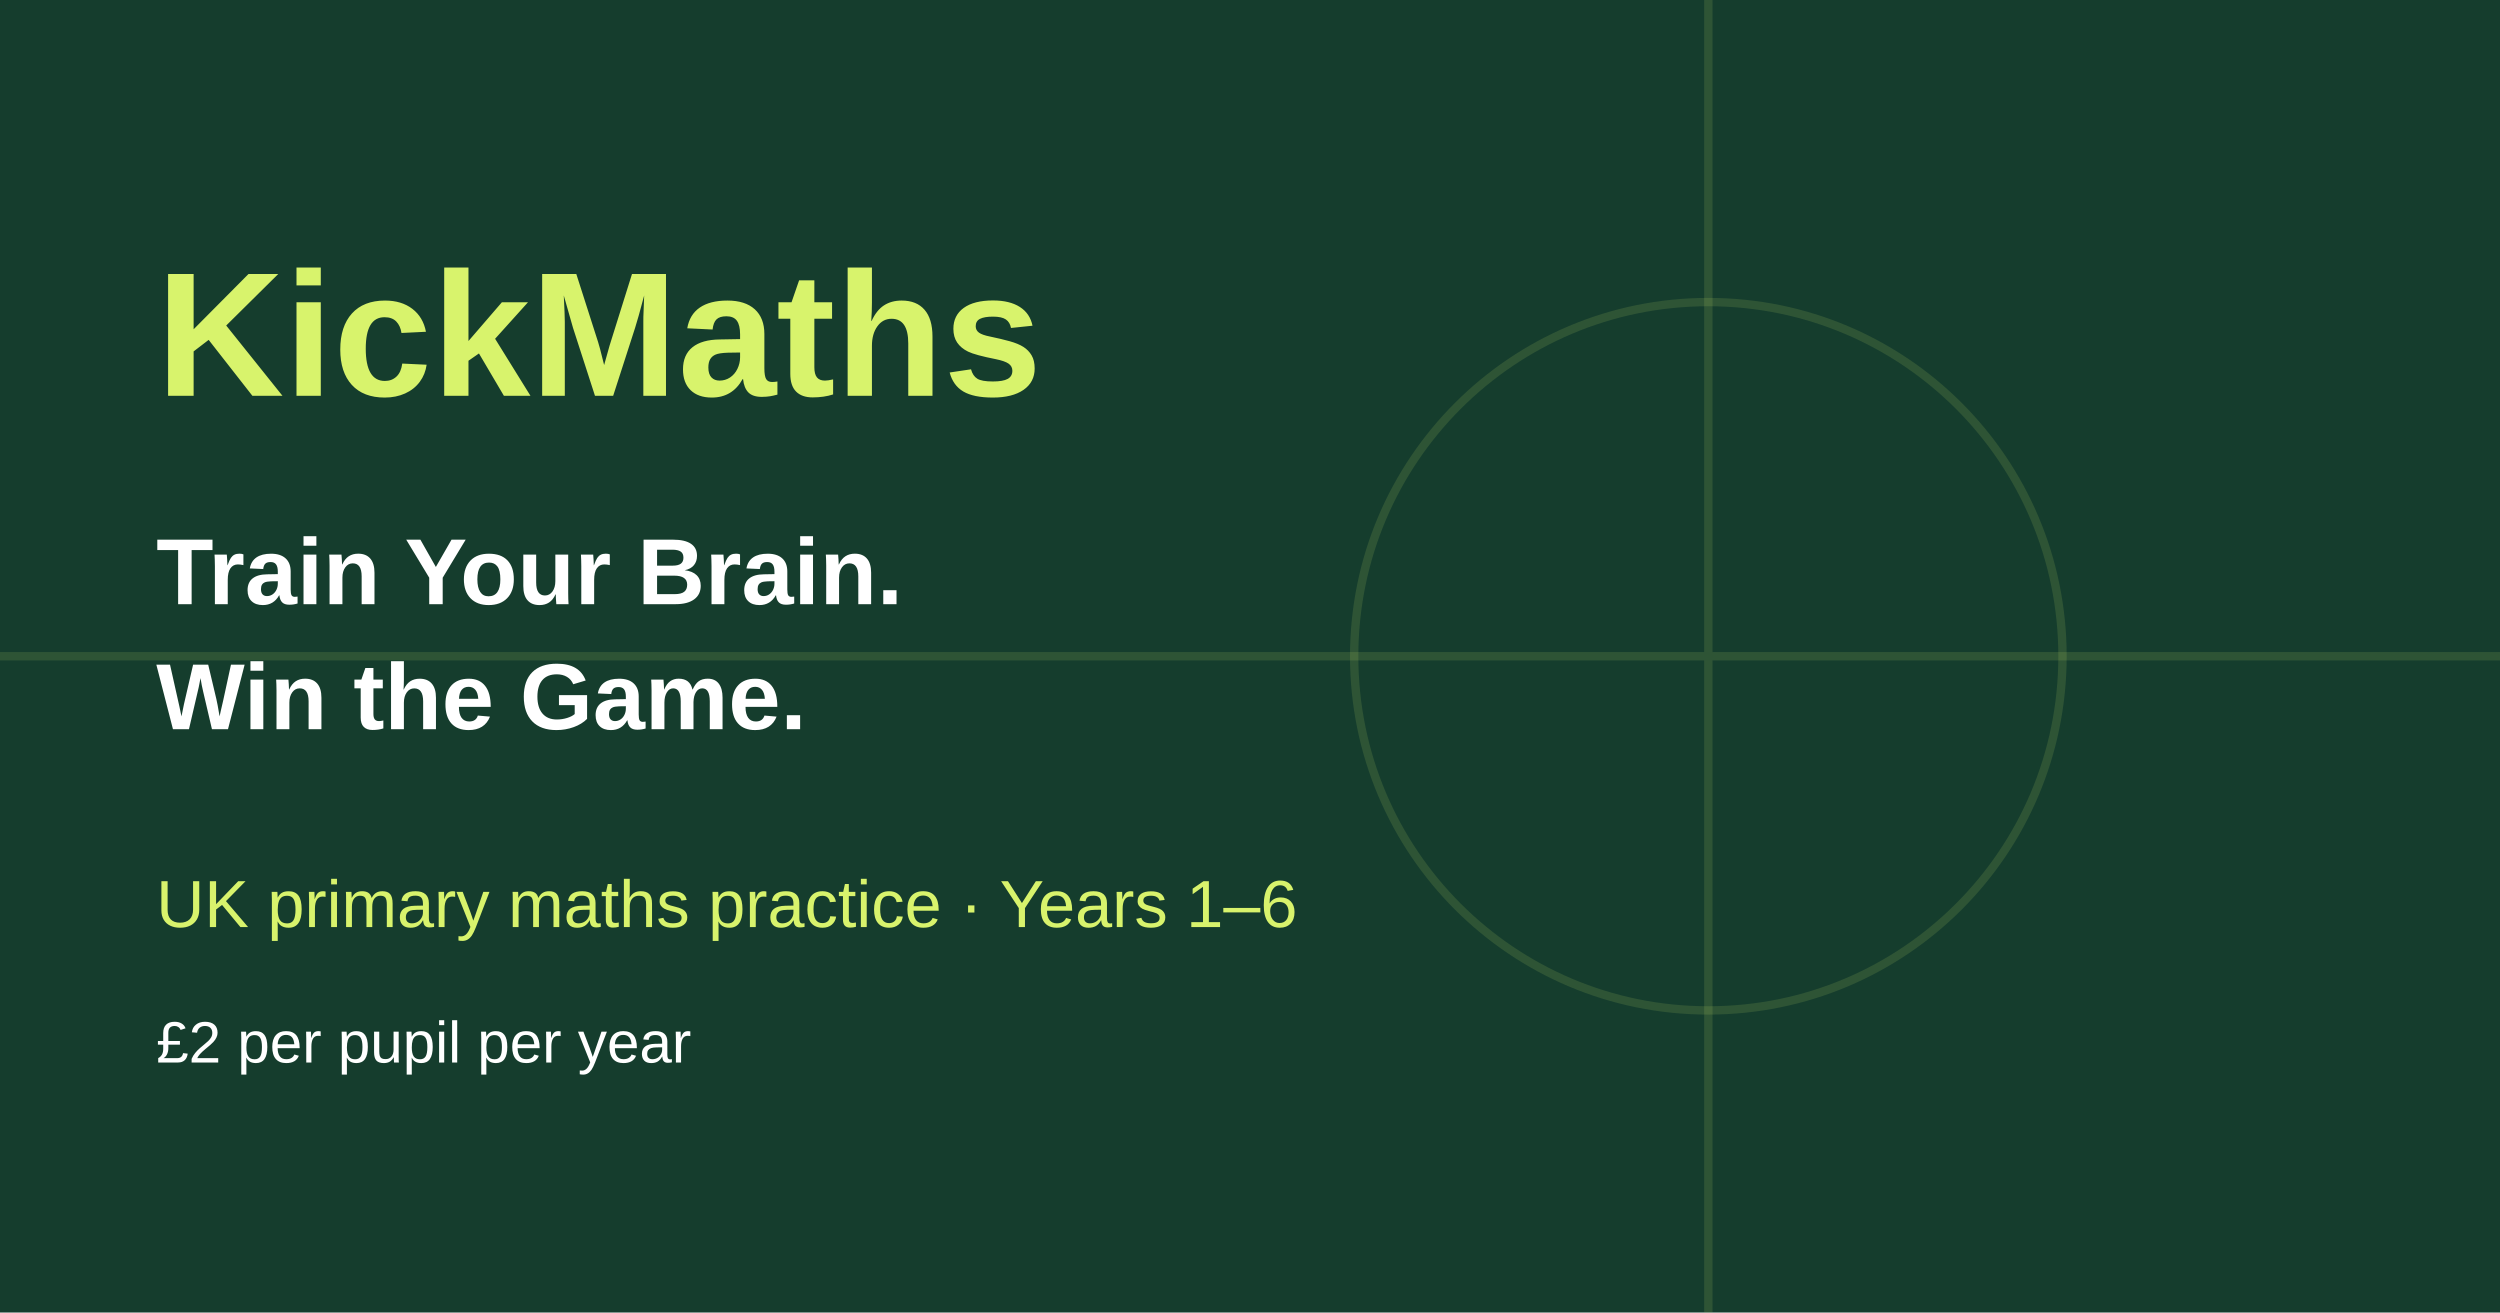
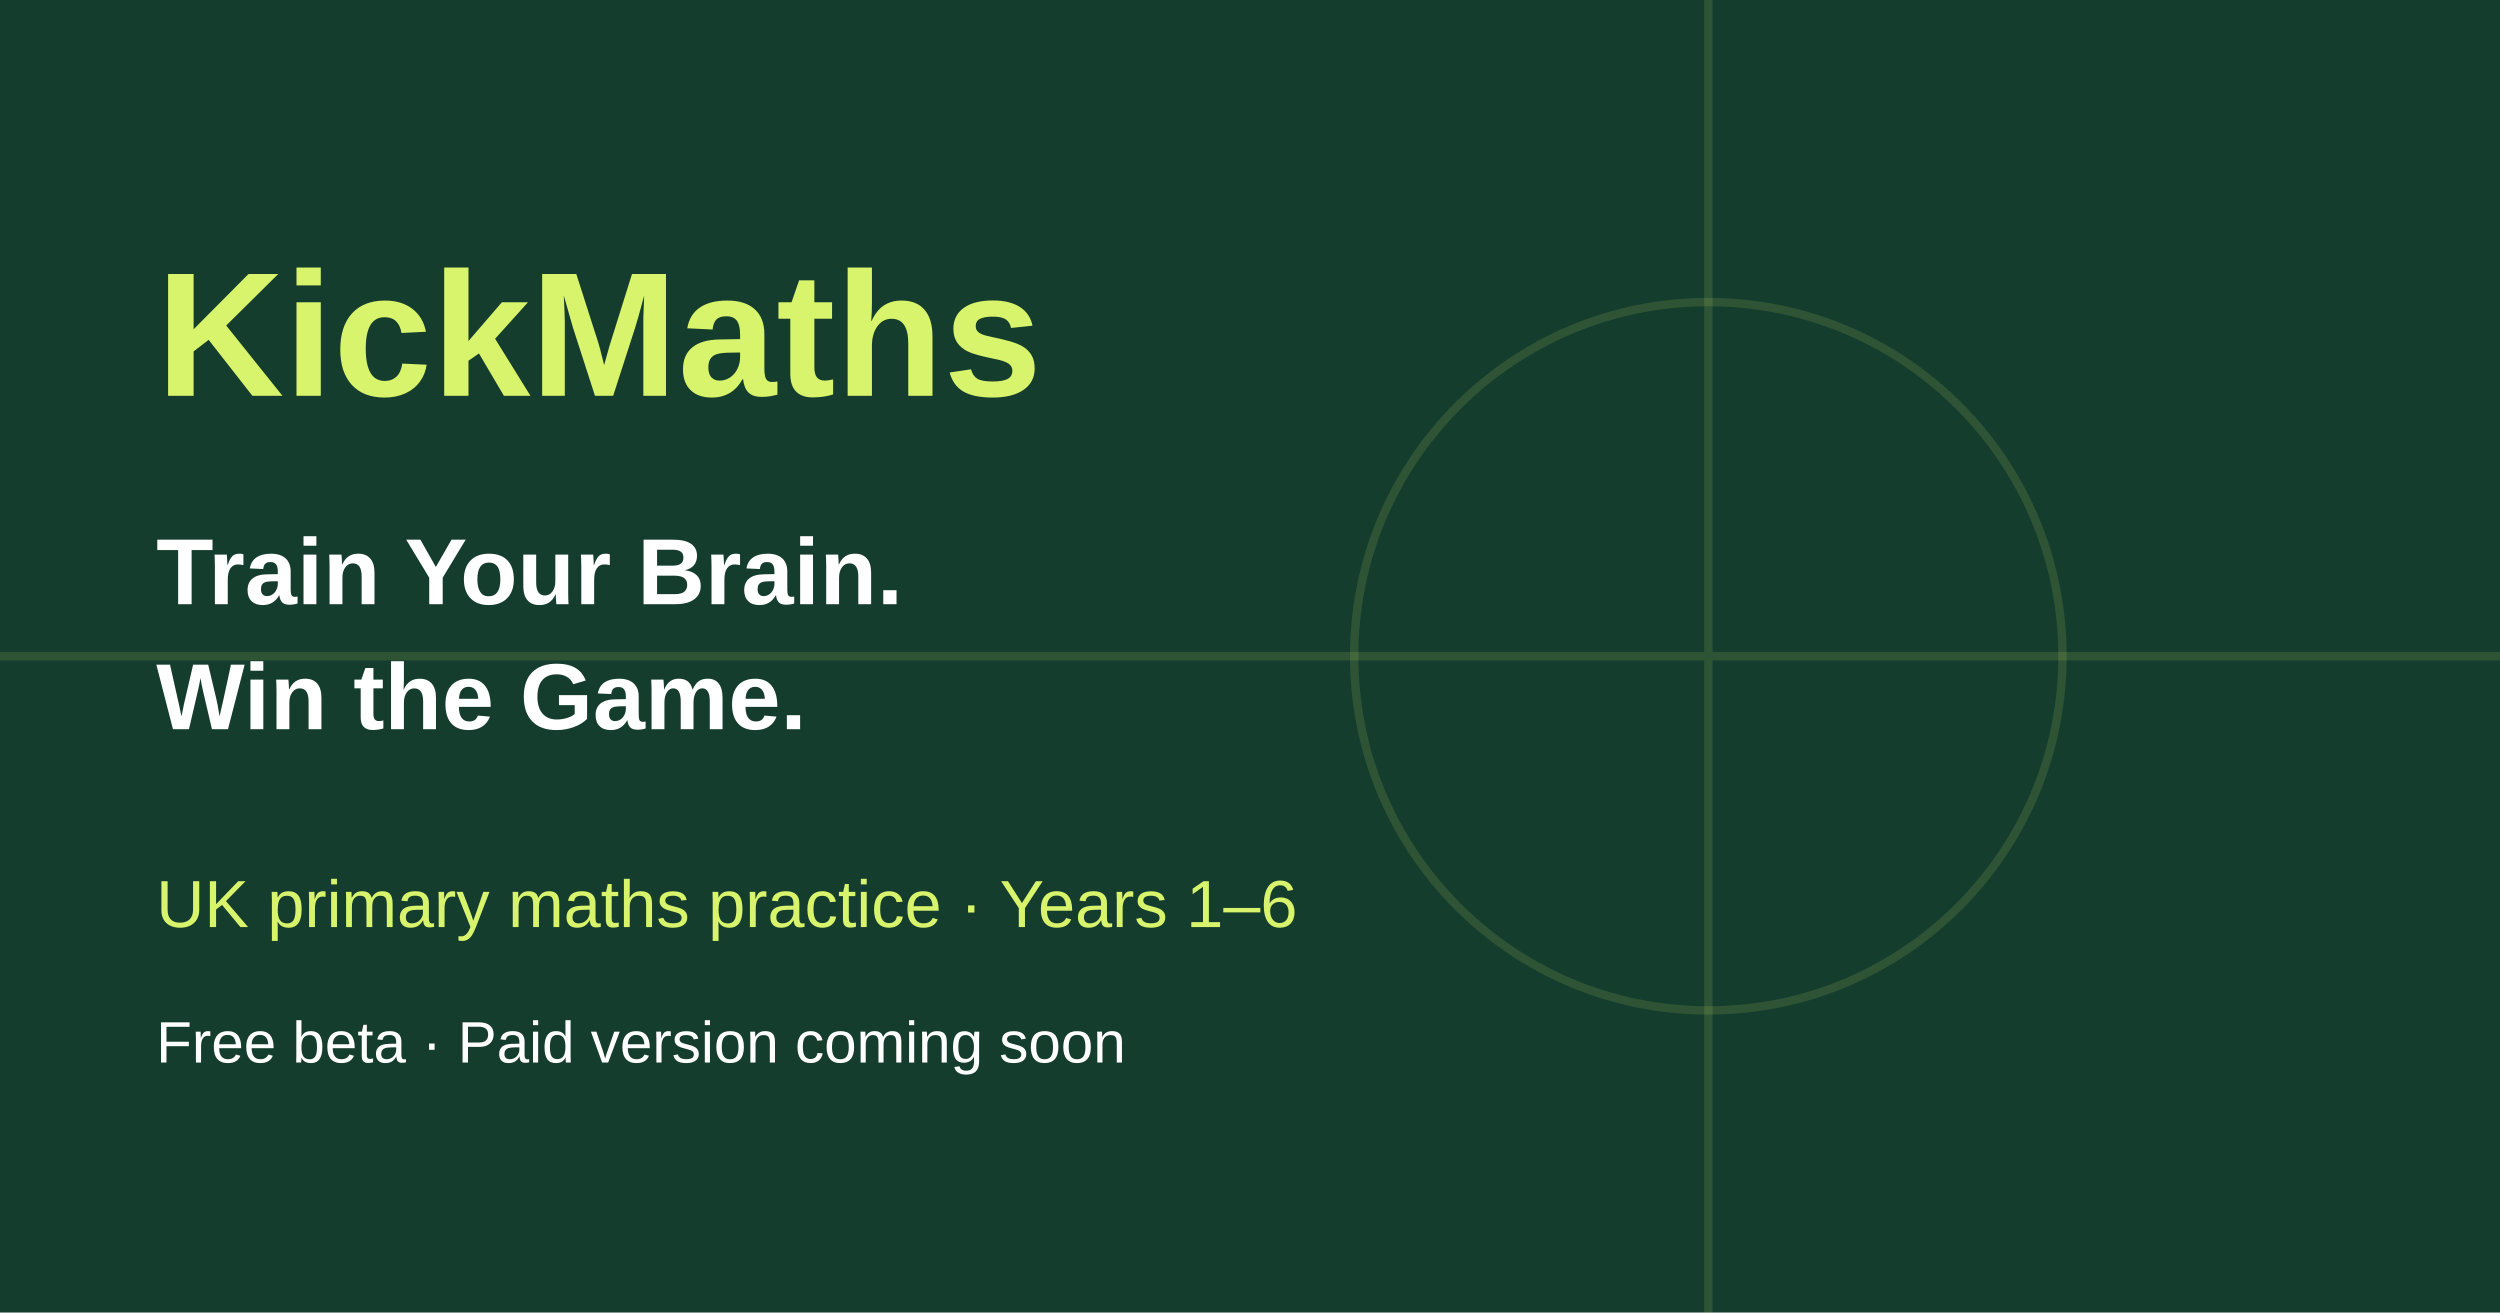
<svg xmlns="http://www.w3.org/2000/svg" width="1200" height="630" viewBox="0 0 1200 630">
  <rect width="1200" height="630" fill="#153d2d" />
  <path d="M820 0v630M0 315h1200" stroke="#d8f36c" stroke-opacity=".13" stroke-width="4" />
  <circle cx="820" cy="315" r="170" fill="none" stroke="#d8f36c" stroke-opacity=".13" stroke-width="4" />
  <text x="75" y="190" fill="#d8f36c" font-family="Arial,sans-serif" font-size="85" font-weight="bold">KickMaths</text>
  <text x="75" y="290" fill="#fff" font-family="Arial,sans-serif" font-size="45" font-weight="bold">Train Your Brain.</text>
  <text x="75" y="350" fill="#fff" font-family="Arial,sans-serif" font-size="45" font-weight="bold">Win the Game.</text>
  <text x="75" y="445" fill="#d8f36c" font-family="Arial,sans-serif" font-size="32">UK primary maths practice · Years 1–6</text>
-   <text x="75" y="510" fill="#fff" font-family="Arial,sans-serif" font-size="28">£2 per pupil per year</text>
+   <text x="75" y="510" fill="#fff" font-family="Arial,sans-serif" font-size="28">Free beta · Paid version coming soon</text>
</svg>
